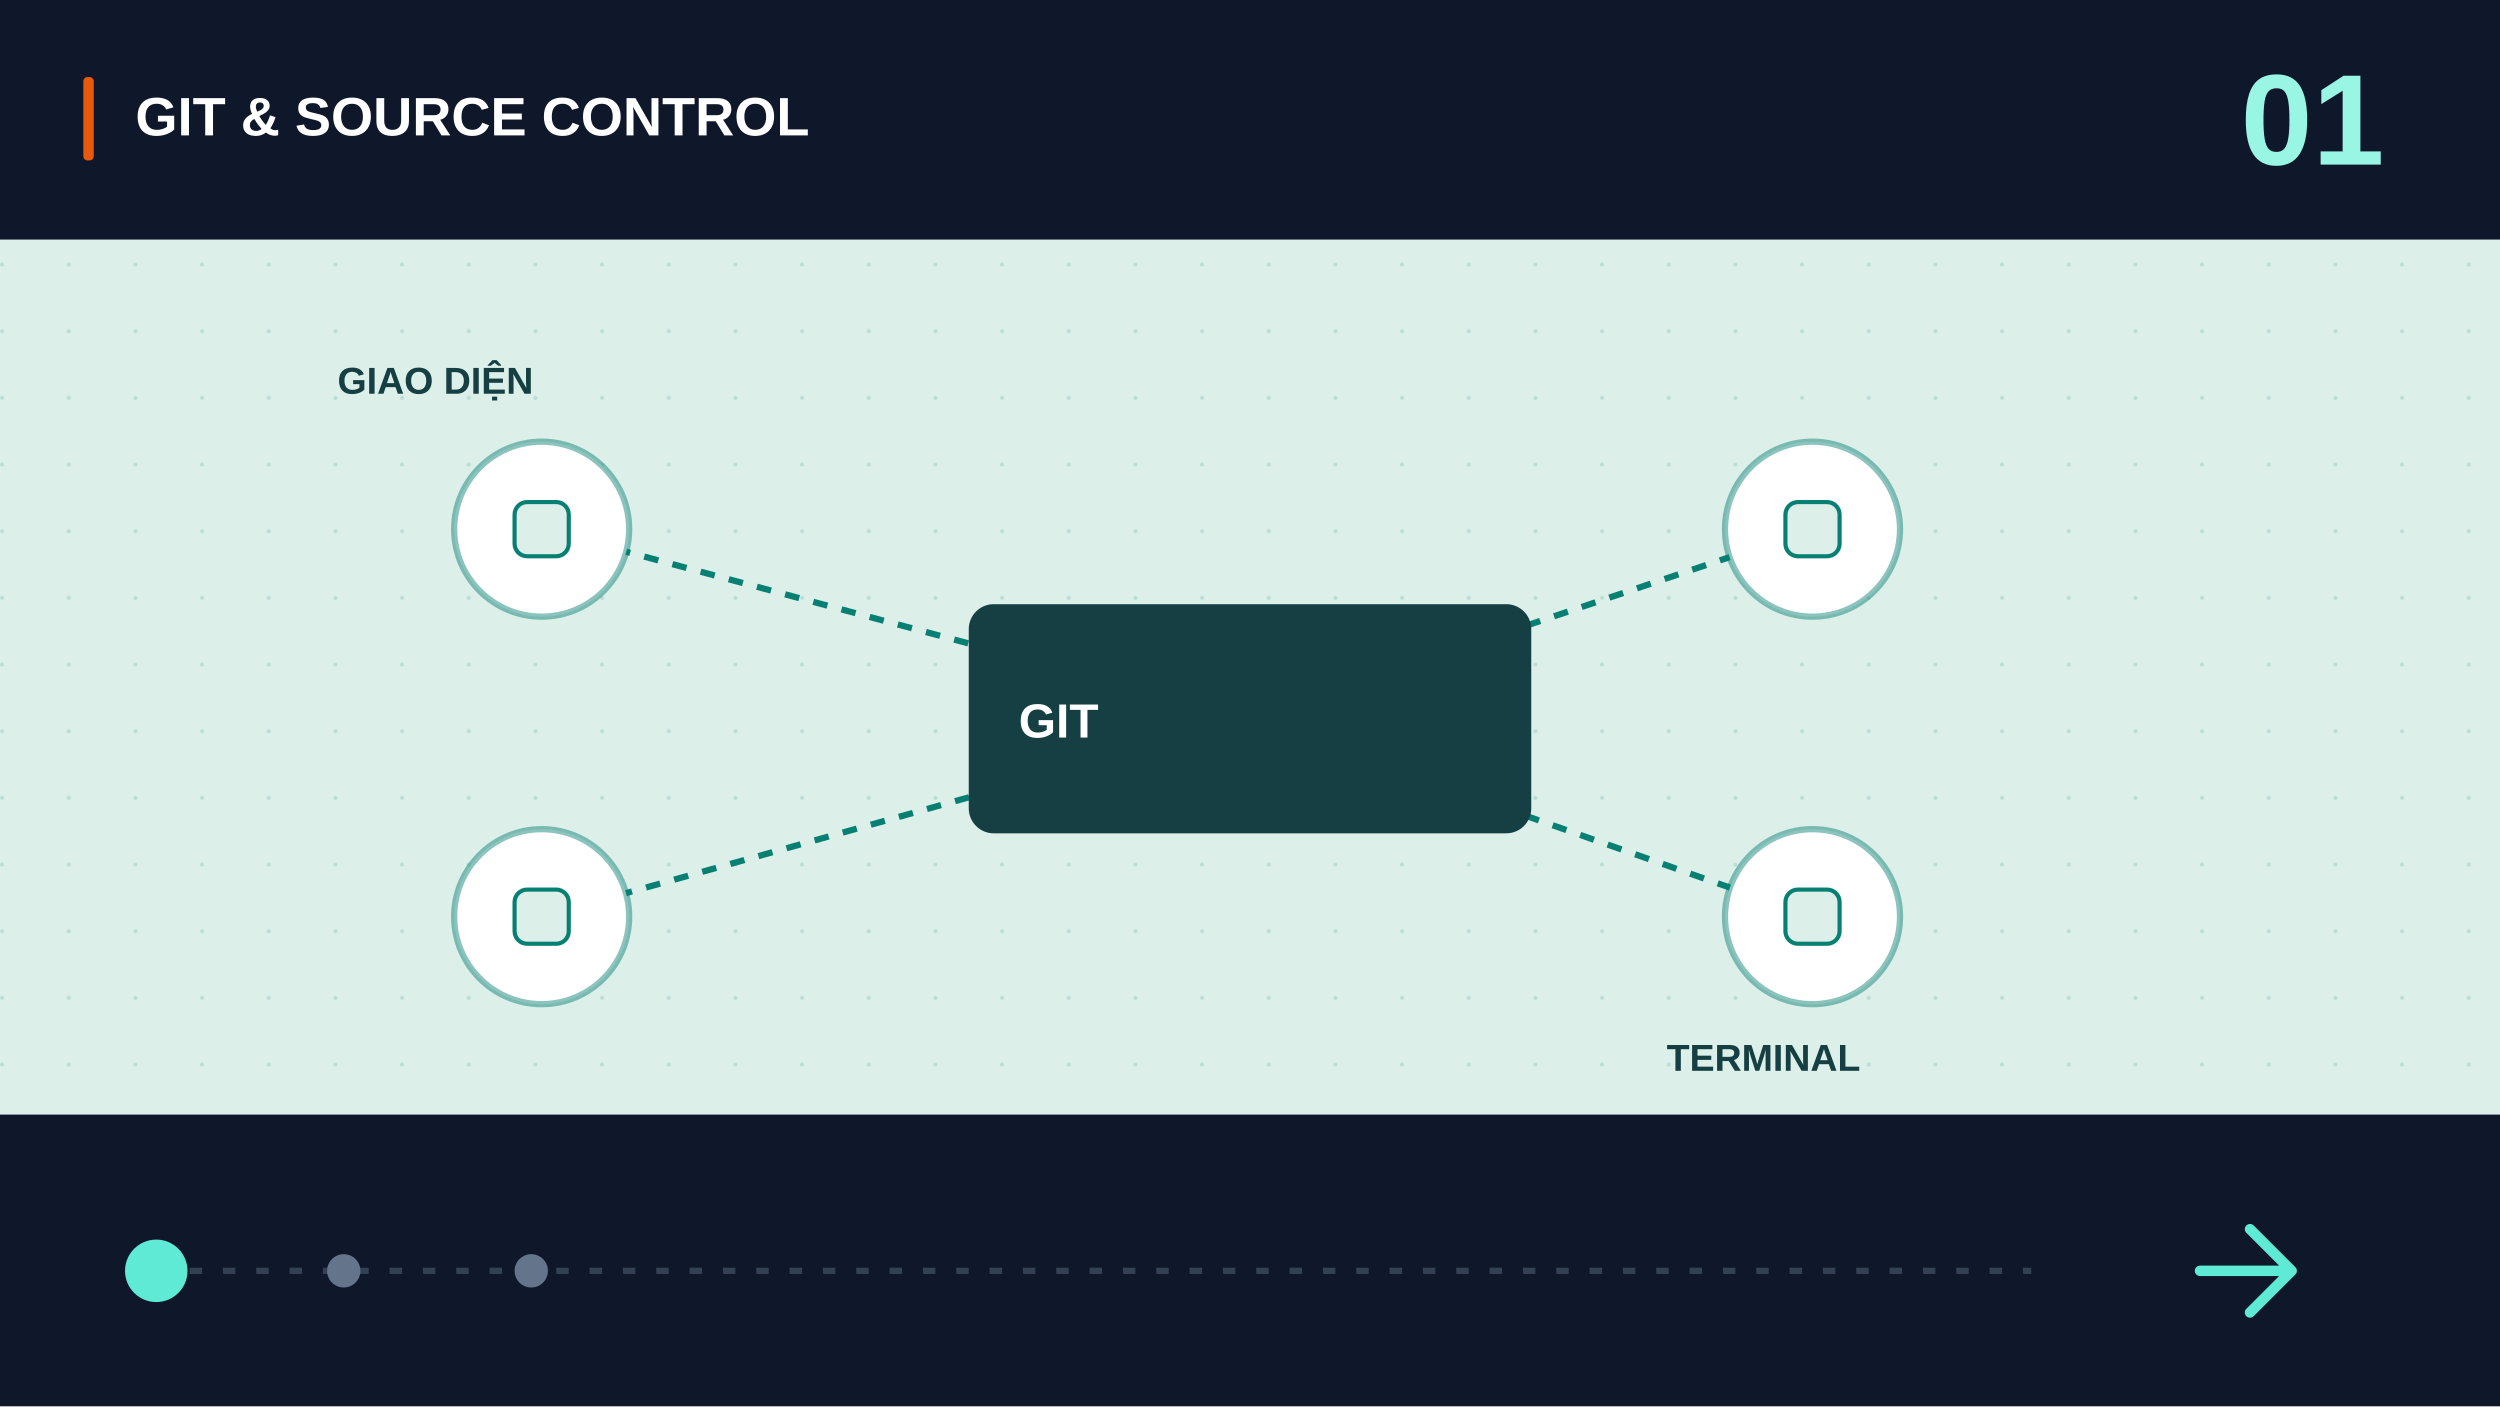
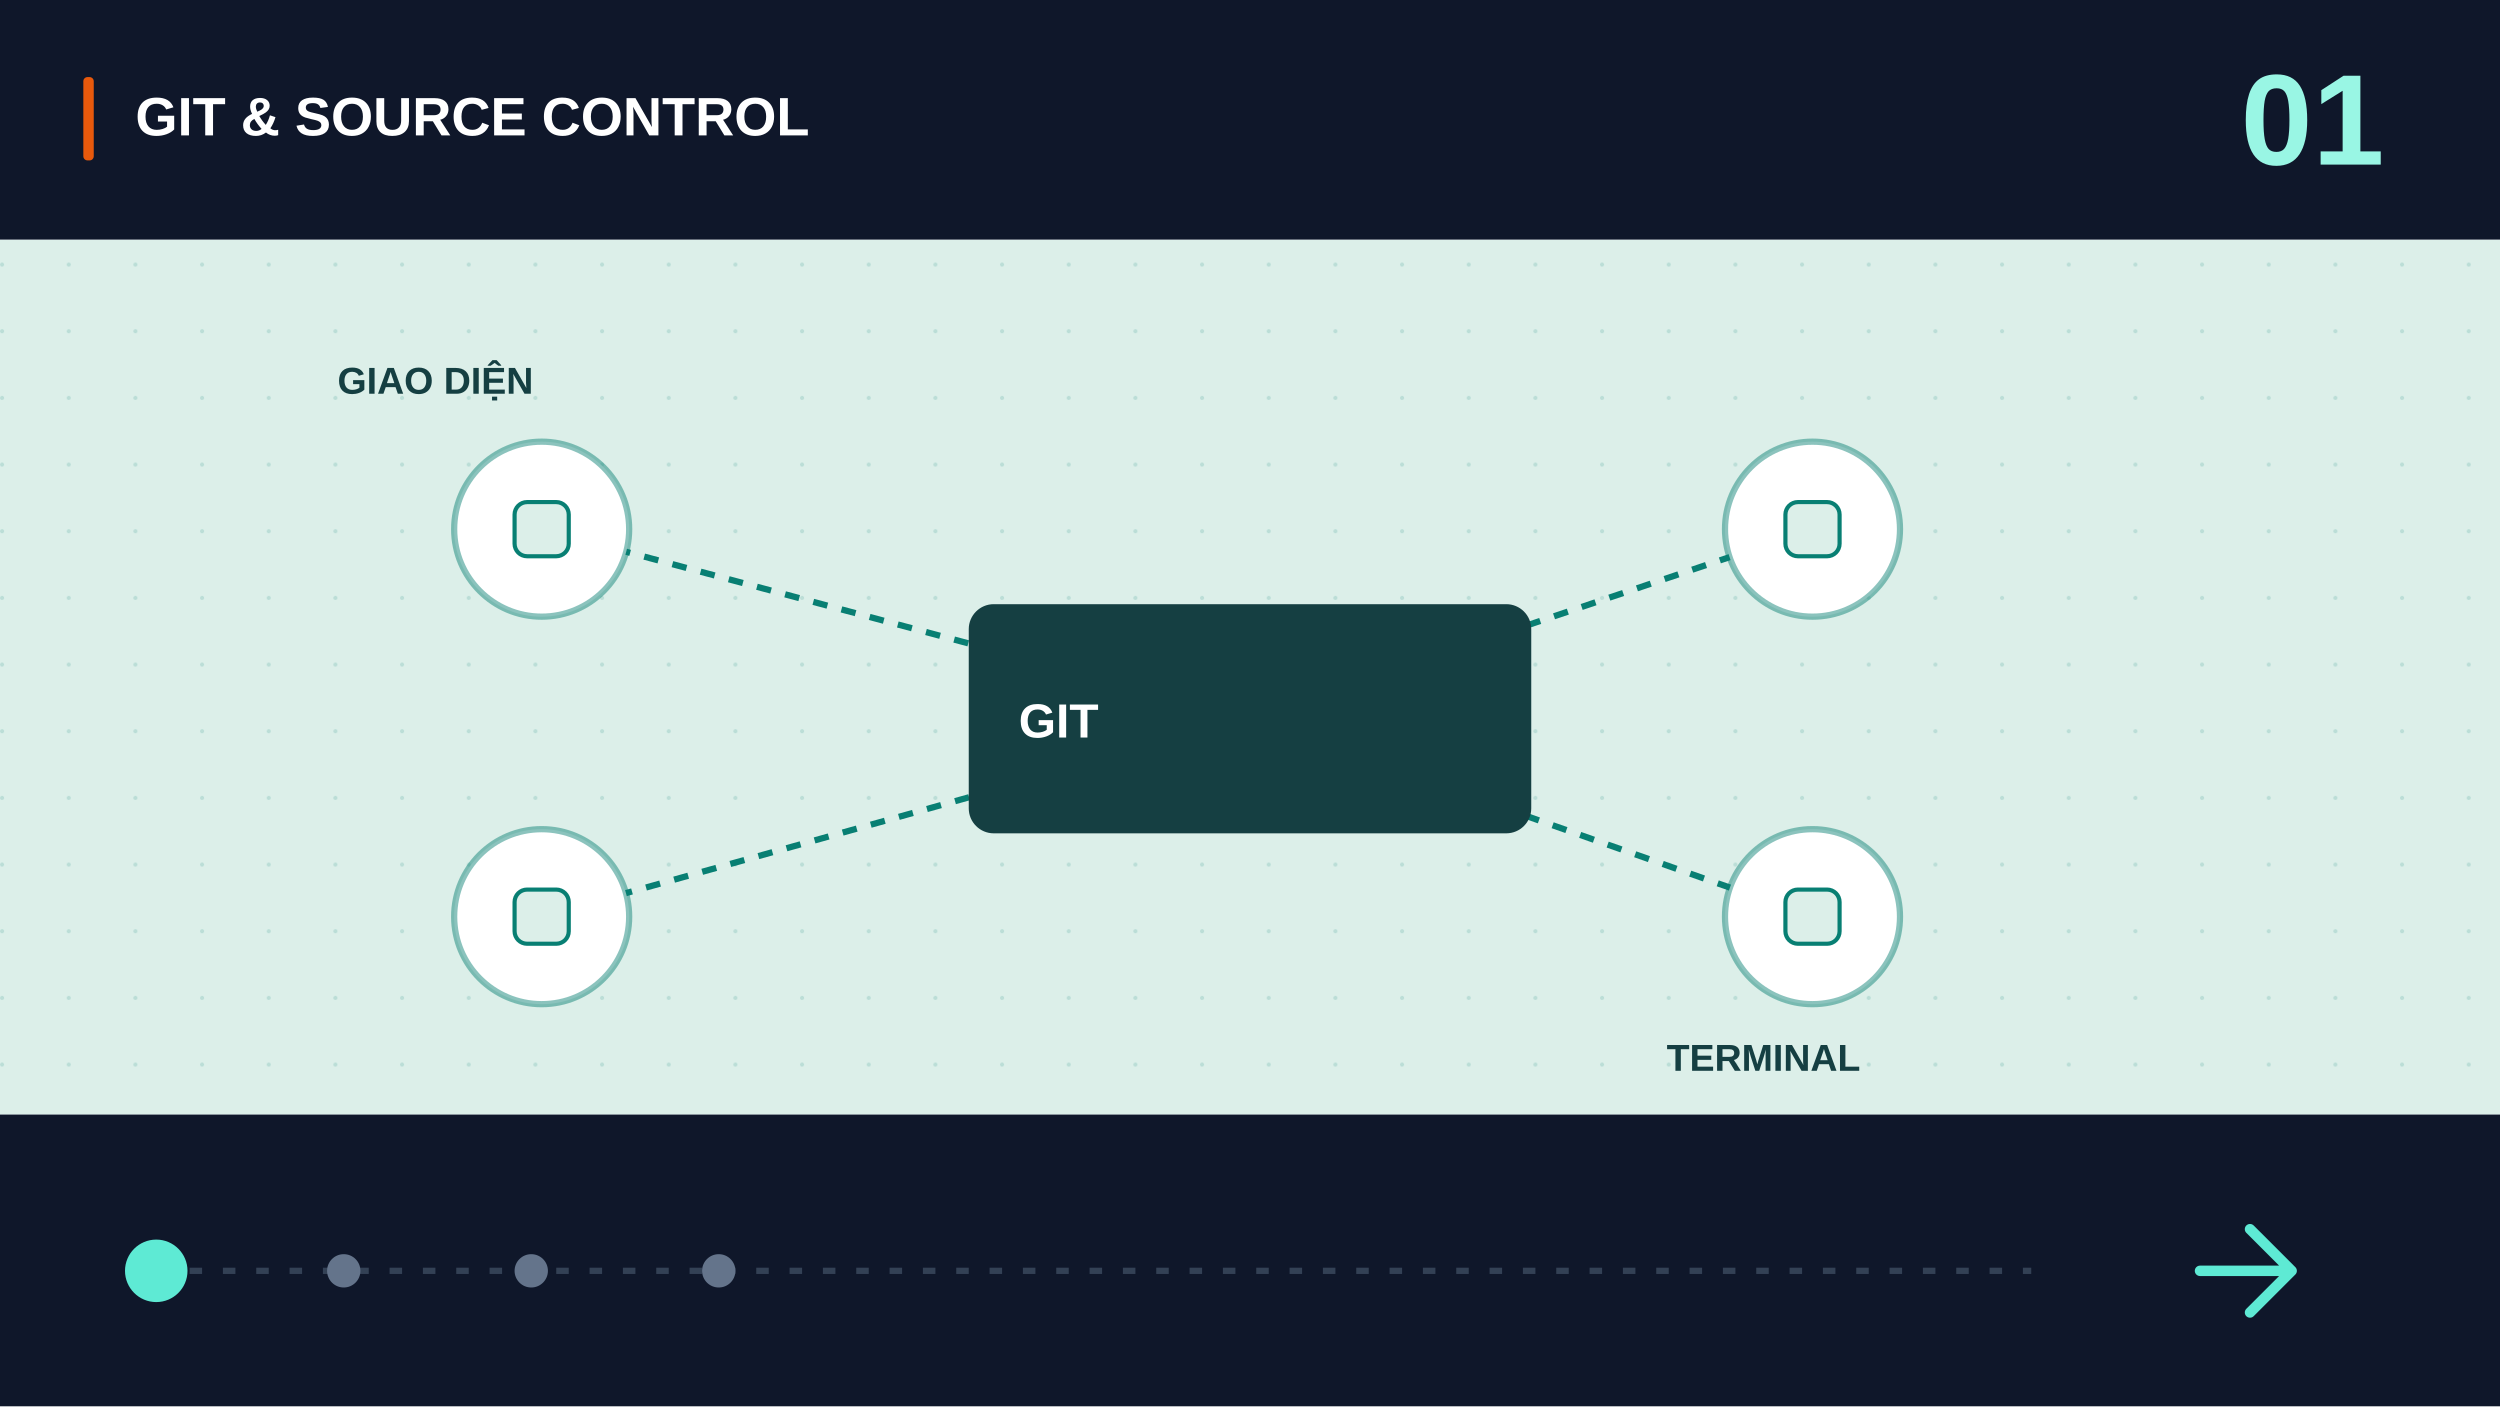
<svg xmlns="http://www.w3.org/2000/svg" width="1200" height="675" viewBox="0 0 1200 675">
  <rect width="1200" height="675" fill="#edf2f7" />
  <svg x="0" y="115" width="1200" height="420" viewBox="0 85 1200 420">
    <defs>
      <pattern id="grid" width="32" height="32" patternUnits="userSpaceOnUse">
        <circle cx="1" cy="1" r="1" fill="#087f73" opacity=".15" />
      </pattern>
    </defs>
    <rect x="0" y="0" width="1200" height="675" rx="0" fill="#dcefe9" stroke="none" stroke-width="2" />
    <rect width="1200" height="675" fill="url(#grid)" />
    <text x="54" y="51" font-family="Arial, sans-serif" font-size="14" font-weight="600" fill="#153f42">ANTBLOG / ENGINEERING NOTES</text>
    <text x="1080" y="51" font-family="Arial, sans-serif" font-size="16" font-weight="500" fill="#153f42">647</text>
    <path d="M54 73L1146 73" stroke="#087f7333" stroke-width="3" fill="none" />
    <path d="M600 315L260 224" stroke="#087f73" stroke-width="3" fill="none" stroke-dasharray="7 7" />
    <circle cx="260" cy="224" r="42" fill="#ffffff" stroke="#087f7377" stroke-width="3" />
    <rect x="247" y="211" width="26" height="26" rx="6" fill="#dcefe9" stroke="#087f73" stroke-width="2" />
    <path d="M600 315L870 224" stroke="#087f73" stroke-width="3" fill="none" stroke-dasharray="7 7" />
    <circle cx="870" cy="224" r="42" fill="#ffffff" stroke="#087f7377" stroke-width="3" />
    <rect x="857" y="211" width="26" height="26" rx="6" fill="#dcefe9" stroke="#087f73" stroke-width="2" />
    <path d="M600 315L260 410" stroke="#087f73" stroke-width="3" fill="none" stroke-dasharray="7 7" />
    <circle cx="260" cy="410" r="42" fill="#ffffff" stroke="#087f7377" stroke-width="3" />
    <rect x="247" y="397" width="26" height="26" rx="6" fill="#dcefe9" stroke="#087f73" stroke-width="2" />
    <path d="M600 315L870 410" stroke="#087f73" stroke-width="3" fill="none" stroke-dasharray="7 7" />
    <circle cx="870" cy="410" r="42" fill="#ffffff" stroke="#087f7377" stroke-width="3" />
    <rect x="857" y="397" width="26" height="26" rx="6" fill="#dcefe9" stroke="#087f73" stroke-width="2" />
    <rect x="465" y="260" width="270" height="110" rx="12" fill="#153f42" stroke="none" stroke-width="2" />
    <text x="489" y="324" font-family="Arial, sans-serif" font-size="23" font-weight="700" fill="#ffffff">GIT</text>
    <text x="162" y="159" font-family="Arial, sans-serif" font-size="18" font-weight="600" fill="#153f42">GIAO DIỆN</text>
    <text x="800" y="484" font-family="Arial, sans-serif" font-size="18" font-weight="600" fill="#153f42">TERMINAL</text>
    <rect x="0" y="507" width="1200" height="168" rx="0" fill="#153f42" stroke="none" stroke-width="2" />
    <rect x="54" y="539" width="5" height="81" rx="0" fill="#087f73" stroke="none" stroke-width="2" />
    <text x="78" y="578" font-family="Arial, sans-serif" font-size="60" font-weight="700" fill="#ffffff">GIT · GITSTUDIO</text>
    <text x="80" y="620" font-family="Arial, sans-serif" font-size="20" font-weight="500" fill="#cbd5e1">Version control · Giao diện, Spotlight, terminal</text>
  </svg>
  <rect width="1200" height="115" fill="#0f172a" />
  <rect x="40" y="37" width="5" height="40" rx="2" fill="#E8590C" />
  <text x="65" y="65" font-family="Arial,sans-serif" font-size="26" font-weight="700" fill="white">GIT &amp; SOURCE CONTROL</text>
  <text x="1110" y="79" text-anchor="middle" font-family="Arial,sans-serif" font-size="62" font-weight="700" fill="#99f6e4">01</text>
  <rect y="535" width="1200" height="140" fill="#0f172a" />
  <path d="M75 610h900" stroke="#334155" stroke-width="3" stroke-dasharray="6 10" />
  <circle cx="75" cy="610" r="15" fill="#5eead4" />
  <circle cx="165" cy="610" r="8" fill="#64748b" />
  <circle cx="255" cy="610" r="8" fill="#64748b" />
+   <circle cx="345" cy="610" r="8" fill="#64748b" />
  <path d="m1080 590 20 20-20 20m-24-20h44" fill="none" stroke="#5eead4" stroke-width="5" stroke-linecap="round" stroke-linejoin="round" />
</svg>
